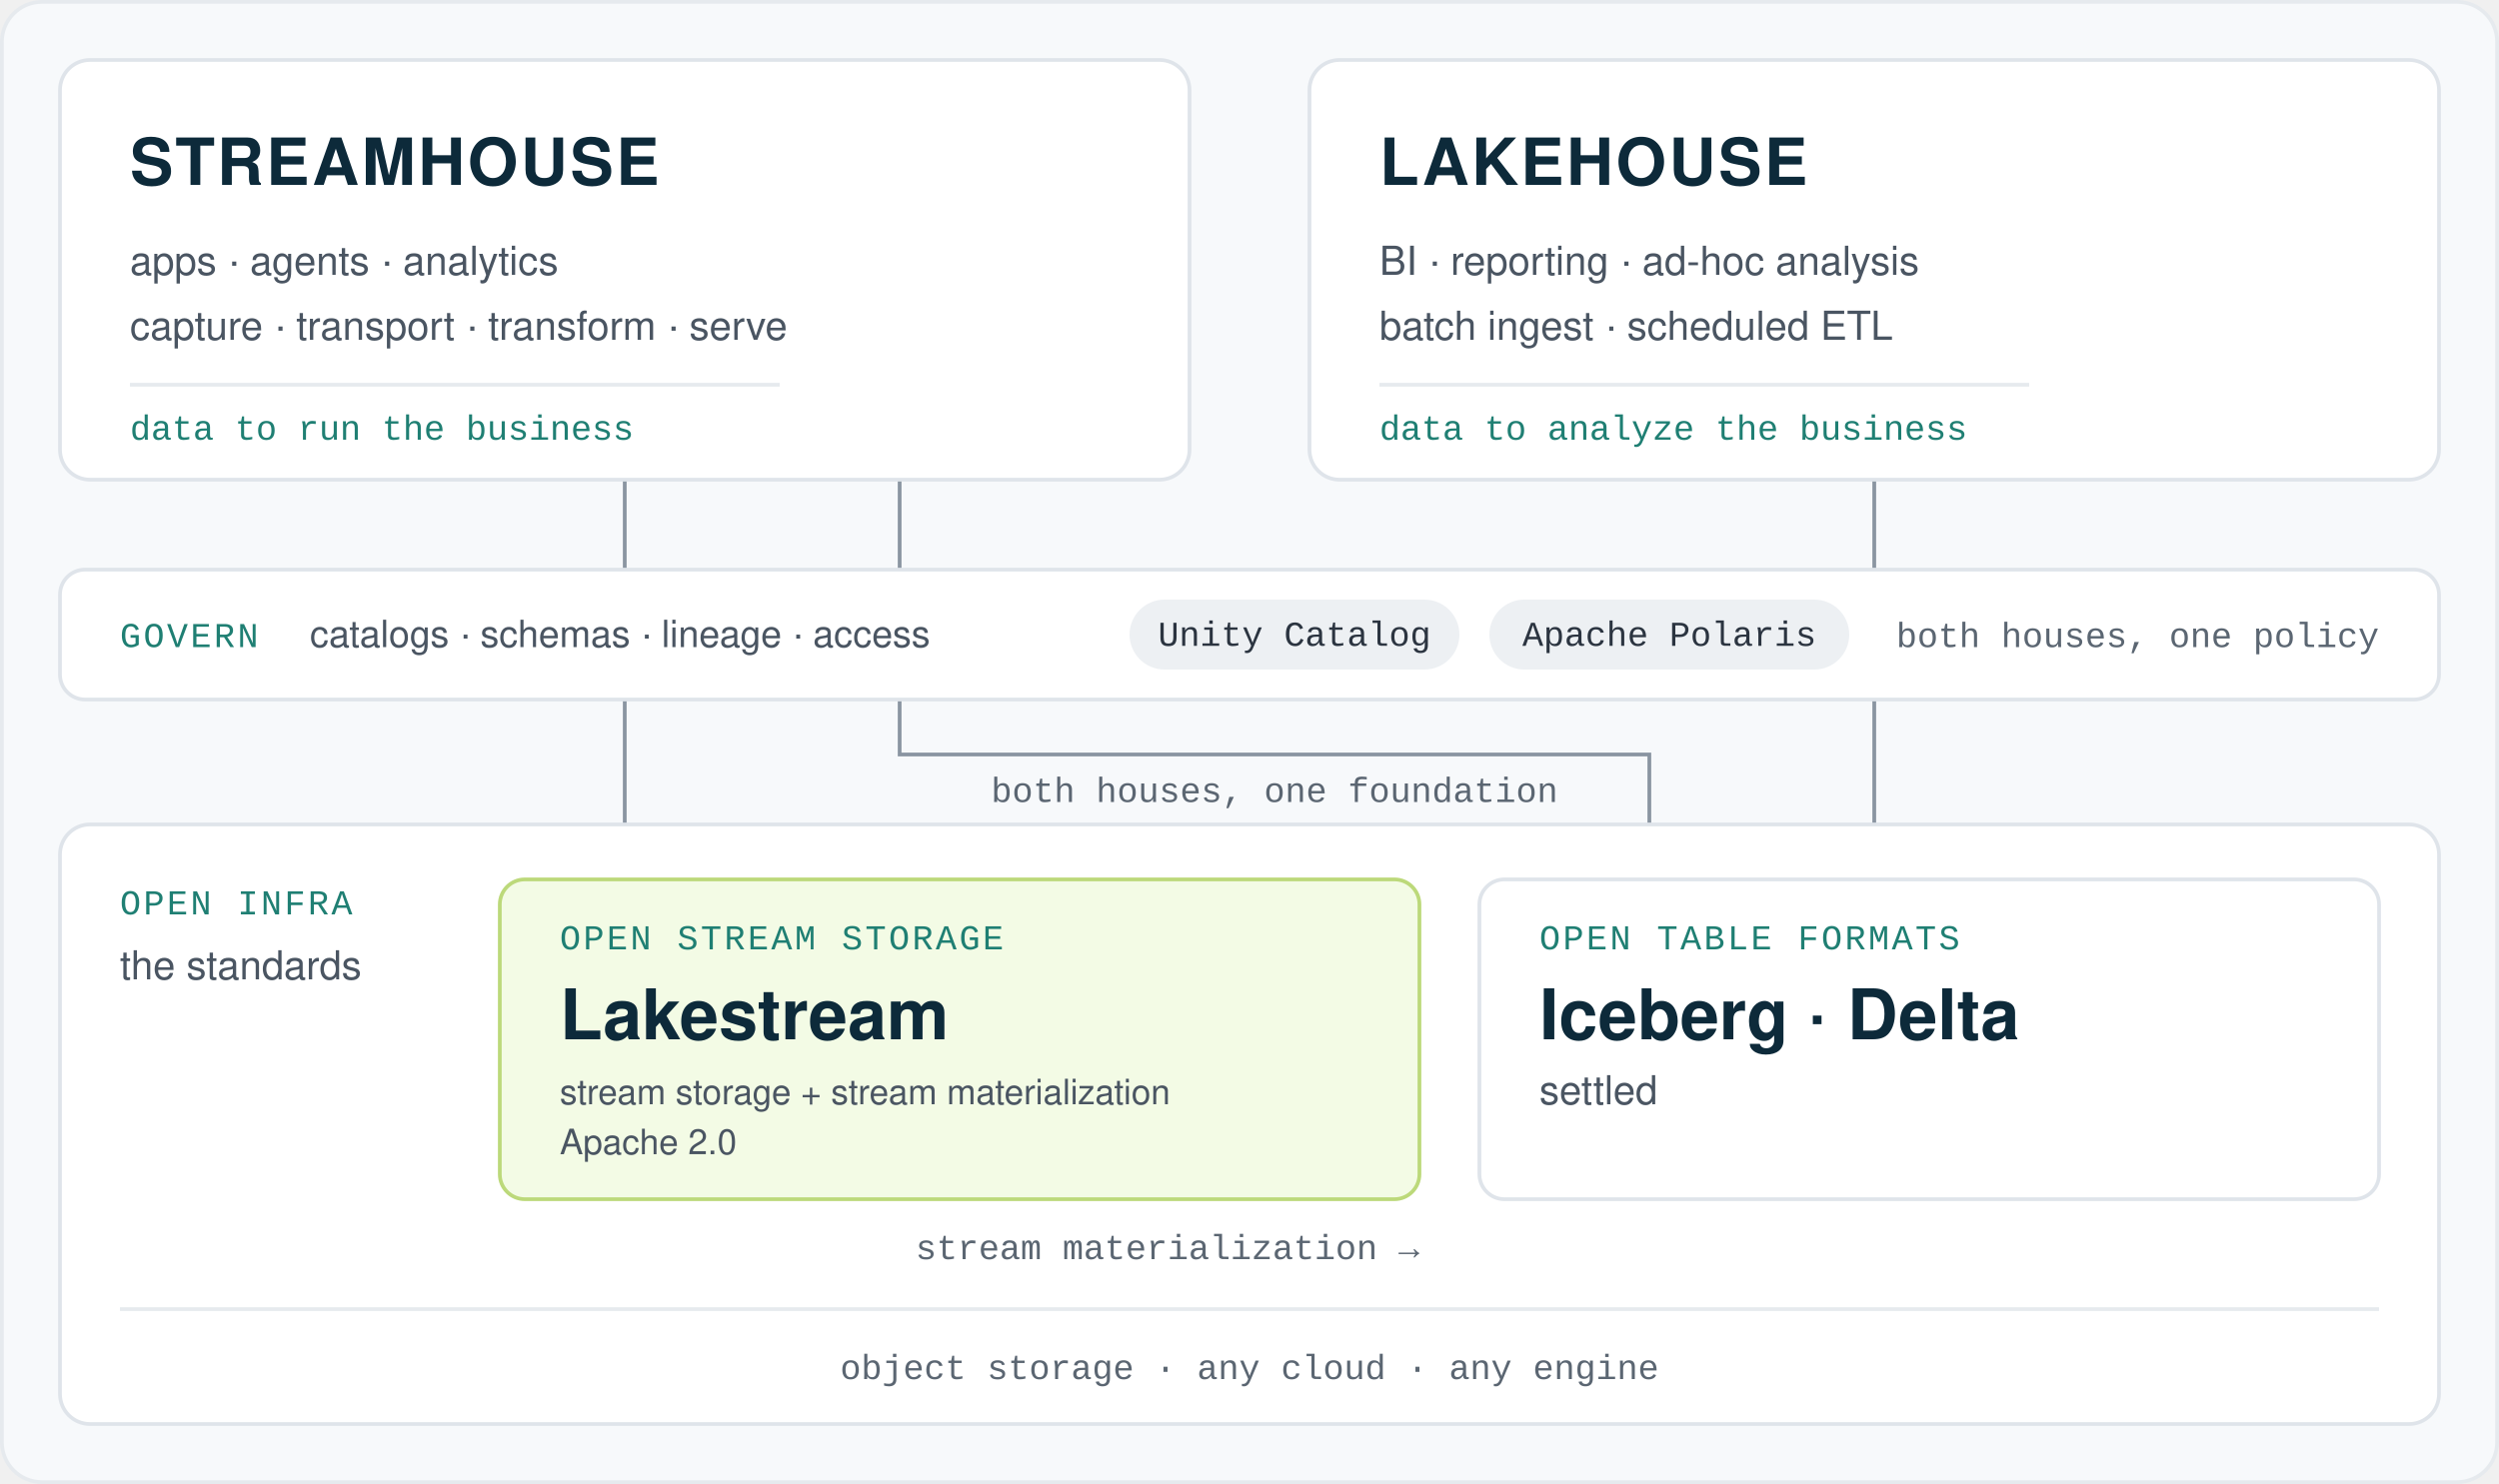
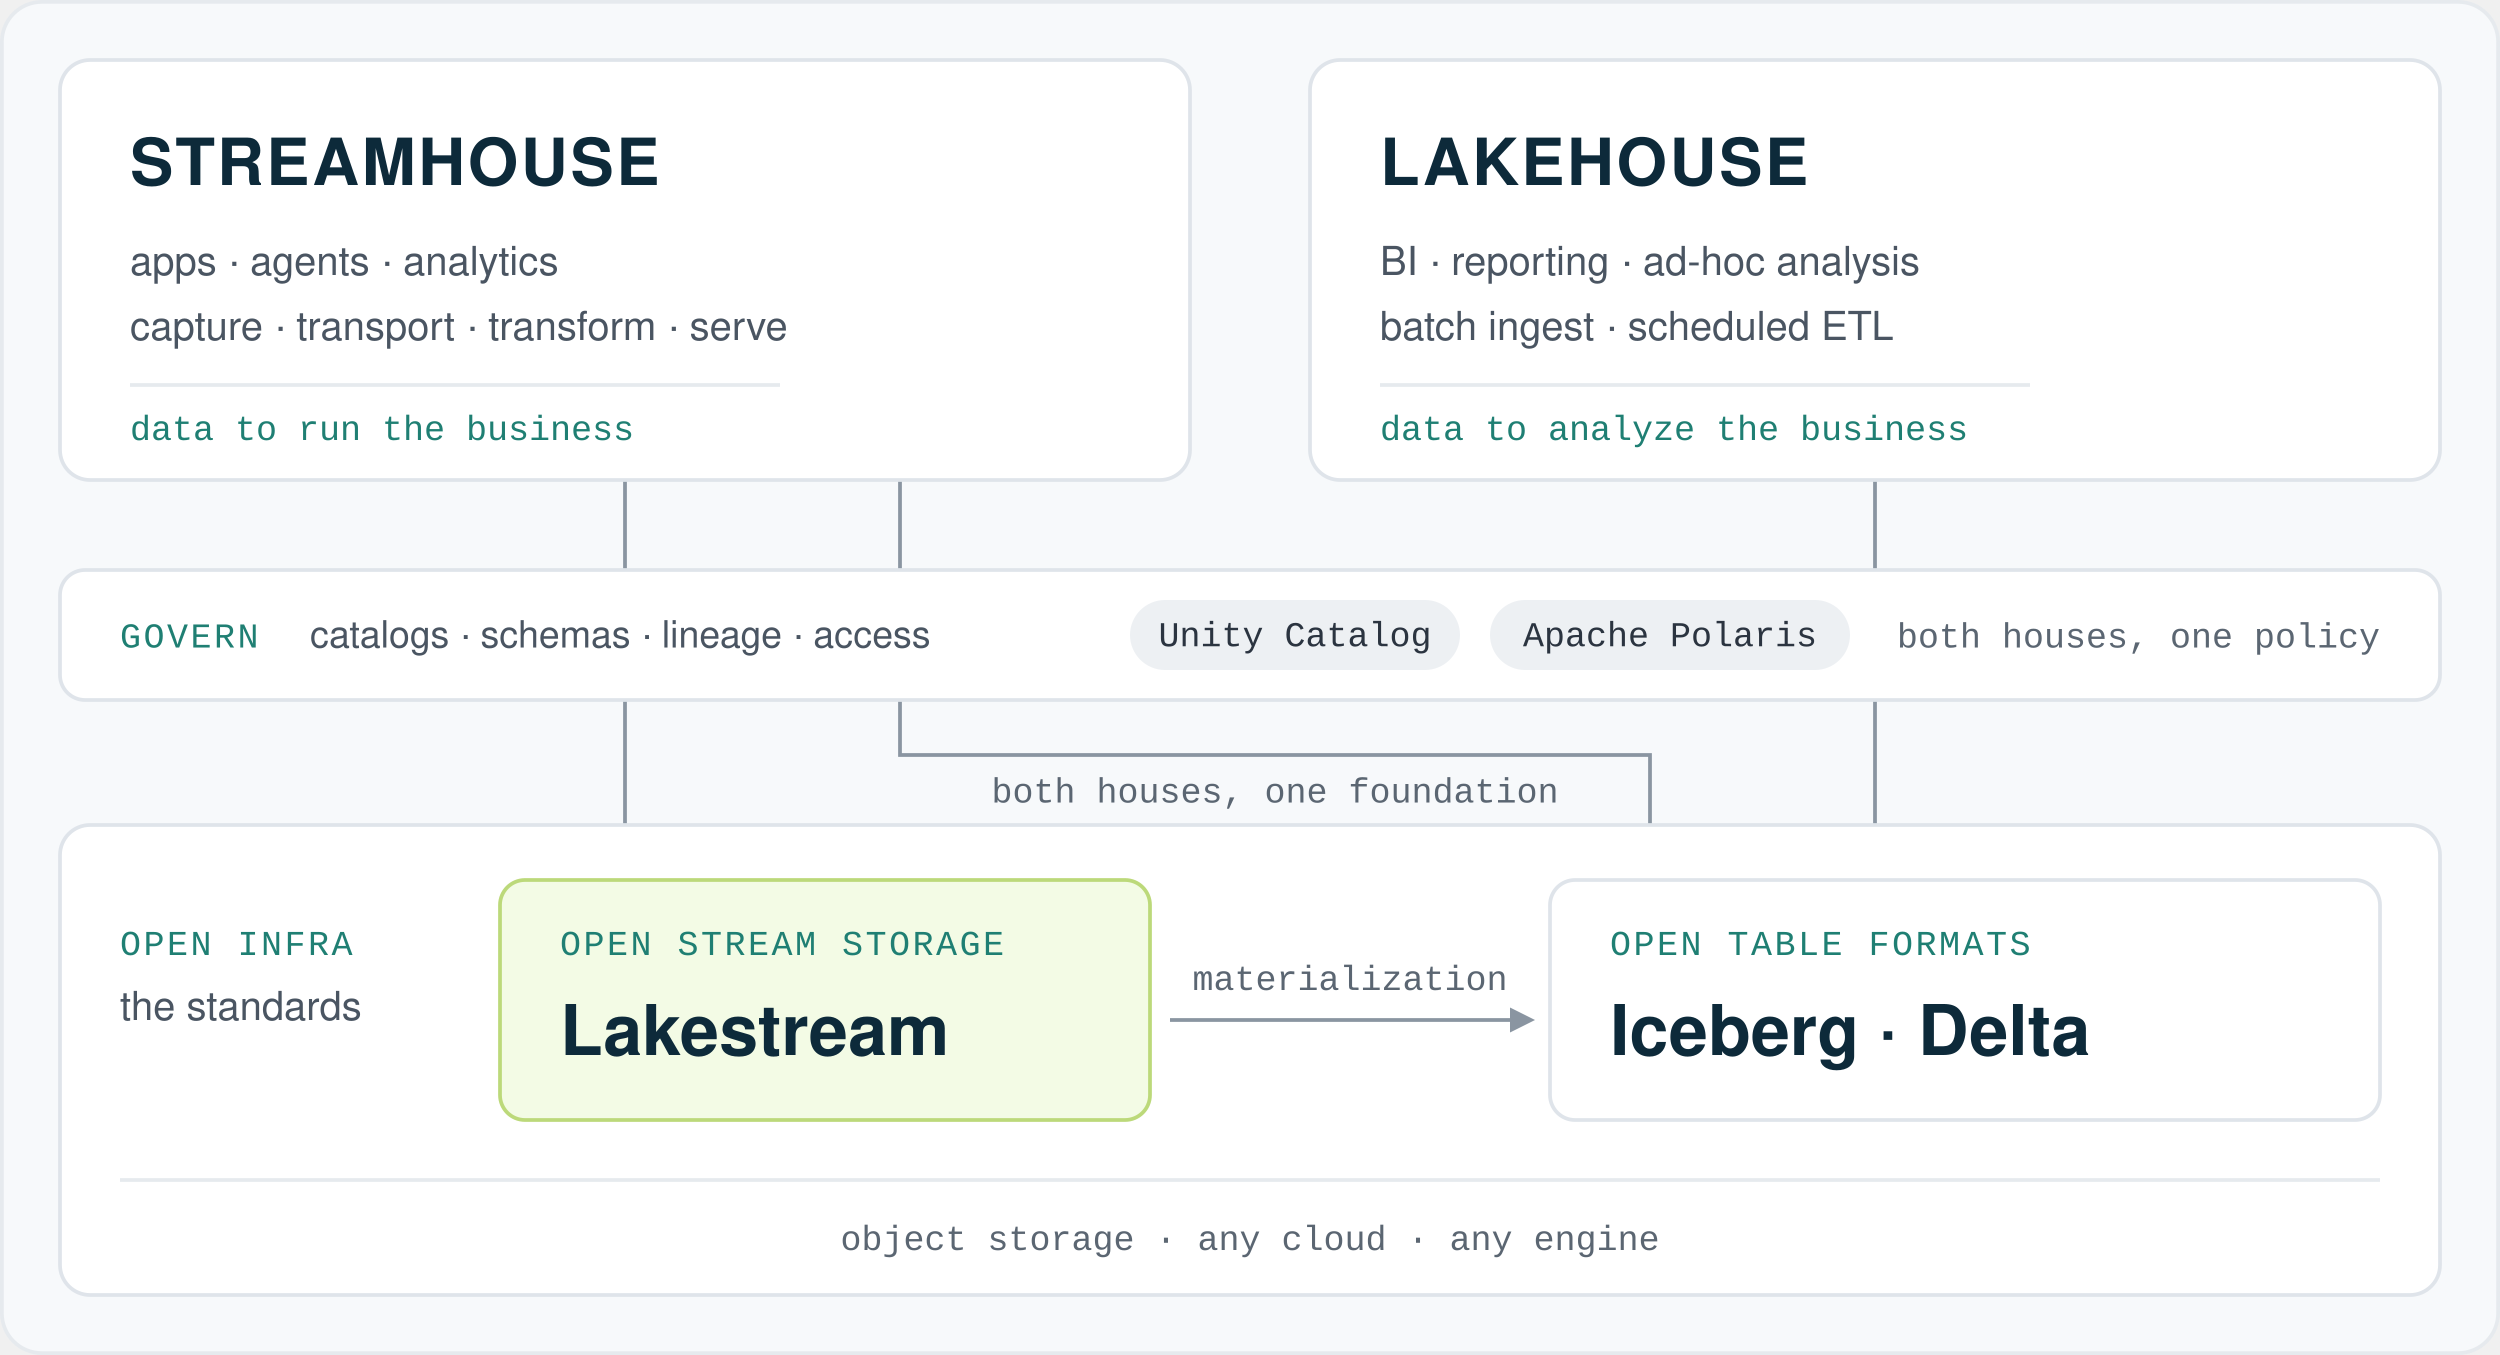
- <svg xmlns="http://www.w3.org/2000/svg" width="1000" height="594" viewBox="0 0 1000 594" role="img" aria-labelledby="title desc">
+ <svg xmlns="http://www.w3.org/2000/svg" width="1000" height="542" viewBox="0 0 1000 542" role="img" aria-labelledby="title desc">
  <style>
    .sans { font-family: -apple-system, BlinkMacSystemFont, "Segoe UI", "Helvetica Neue", Helvetica, Arial, sans-serif; }
    .mono { font-family: ui-monospace, SFMono-Regular, "SF Mono", Menlo, Consolas, "Liberation Mono", monospace; }
    .card { fill: #ffffff; stroke: #dfe4ea; stroke-width: 1.5; }
    .stream { fill: #f3fbe5; stroke: #bcd97a; stroke-width: 1.5; }
    .chip { fill: #edf0f3; }
    .wire { fill: none; stroke: #8a95a1; stroke-width: 1.5; }
+     .head { fill: #8a95a1; }
    .rule { fill: none; stroke: #e6eaee; stroke-width: 1.5; }
    .house { font-size: 26px; font-weight: 700; letter-spacing: 1px; fill: #0d2a3a; }
    .big { font-size: 28px; font-weight: 600; fill: #0d2a3a; }
    .body { font-size: 16px; fill: #4a5562; }
    .body15 { font-size: 15px; fill: #4a5562; }
-     .body14 { font-size: 14px; fill: #4a5562; }
    .tag { font-size: 14px; fill: #1f7f73; }
    .kicker { font-size: 14px; letter-spacing: 1px; fill: #1f7f73; }
    .note { font-size: 14px; fill: #5b6672; }
    .chiptext { font-size: 14px; fill: #2b3440; }
  </style>
-   <rect x="0.75" y="0.75" width="998.5" height="592.5" rx="16" fill="#f7f9fb" stroke="#e6eaee" stroke-width="1.5" />
+   <rect x="0.75" y="0.75" width="998.5" height="540.5" rx="16" fill="#f7f9fb" stroke="#e6eaee" stroke-width="1.5" />
  <path class="wire" d="M250 192V330" />
  <path class="wire" d="M750 192V330" />
  <path class="wire" d="M360 192V302H660V330" />
  <text class="mono note" x="510" y="321" text-anchor="middle">both houses, one foundation</text>
  <rect class="card" x="24" y="24" width="452" height="168" rx="12" />
  <text class="sans house" x="52" y="74">STREAMHOUSE</text>
  <text class="sans body" x="52" y="110">apps · agents · analytics</text>
  <text class="sans body" x="52" y="136">capture · transport · transform · serve</text>
  <path class="rule" d="M52 154H312" />
  <text class="mono tag" x="52" y="176">data to run the business</text>
  <rect class="card" x="524" y="24" width="452" height="168" rx="12" />
  <text class="sans house" x="552" y="74">LAKEHOUSE</text>
  <text class="sans body" x="552" y="110">BI · reporting · ad-hoc analysis</text>
  <text class="sans body" x="552" y="136">batch ingest · scheduled ETL</text>
  <path class="rule" d="M552 154H812" />
  <text class="mono tag" x="552" y="176">data to analyze the business</text>
  <rect class="card" x="24" y="228" width="952" height="52" rx="10" />
  <text class="mono kicker" x="48" y="259">GOVERN</text>
  <text class="sans body15" x="124" y="259">catalogs · schemas · lineage · access</text>
  <rect class="chip" x="452" y="240" width="132" height="28" rx="14" />
  <text class="mono chiptext" x="518" y="258.5" text-anchor="middle">Unity Catalog</text>
  <rect class="chip" x="596" y="240" width="144" height="28" rx="14" />
  <text class="mono chiptext" x="668" y="258.5" text-anchor="middle">Apache Polaris</text>
  <text class="mono note" x="952" y="259" text-anchor="end">both houses, one policy</text>
-   <rect class="card" x="24" y="330" width="952" height="240" rx="12" />
-   <text class="mono kicker" x="48" y="366">OPEN INFRA</text>
-   <text class="sans body" x="48" y="392">the standards</text>
-   <rect class="stream" x="200" y="352" width="368" height="128" rx="10" />
-   <text class="mono kicker" x="224" y="380">OPEN STREAM STORAGE</text>
-   <text class="sans big" x="224" y="416">Lakestream</text>
-   <text class="sans body14" x="224" y="442">stream storage + stream materialization</text>
-   <text class="sans body14" x="224" y="462">Apache 2.0</text>
-   <rect class="card" x="592" y="352" width="360" height="128" rx="10" />
-   <text class="mono kicker" x="616" y="380">OPEN TABLE FORMATS</text>
-   <text class="sans big" x="616" y="416">Iceberg · Delta</text>
-   <text class="sans body" x="616" y="442">settled</text>
-   <text class="mono note" x="568" y="504" text-anchor="end">stream materialization →</text>
-   <path class="rule" d="M48 524H952" />
-   <text class="mono note" x="500" y="552" text-anchor="middle">object storage · any cloud · any engine</text>
+   <rect class="card" x="24" y="330" width="952" height="188" rx="12" />
+   <text class="mono kicker" x="48" y="382">OPEN INFRA</text>
+   <text class="sans body" x="48" y="408">the standards</text>
+   <rect class="stream" x="200" y="352" width="260" height="96" rx="10" />
+   <text class="mono kicker" x="224" y="382">OPEN STREAM STORAGE</text>
+   <text class="sans big" x="224" y="422">Lakestream</text>
+   <path class="wire" d="M468 408H606" />
+   <path class="head" d="M614 408L604 403V413Z" />
+   <text class="mono note" x="540" y="396" text-anchor="middle">materialization</text>
+   <rect class="card" x="620" y="352" width="332" height="96" rx="10" />
+   <text class="mono kicker" x="644" y="382">OPEN TABLE FORMATS</text>
+   <text class="sans big" x="644" y="422">Iceberg · Delta</text>
+   <path class="rule" d="M48 472H952" />
+   <text class="mono note" x="500" y="500" text-anchor="middle">object storage · any cloud · any engine</text>
</svg>
